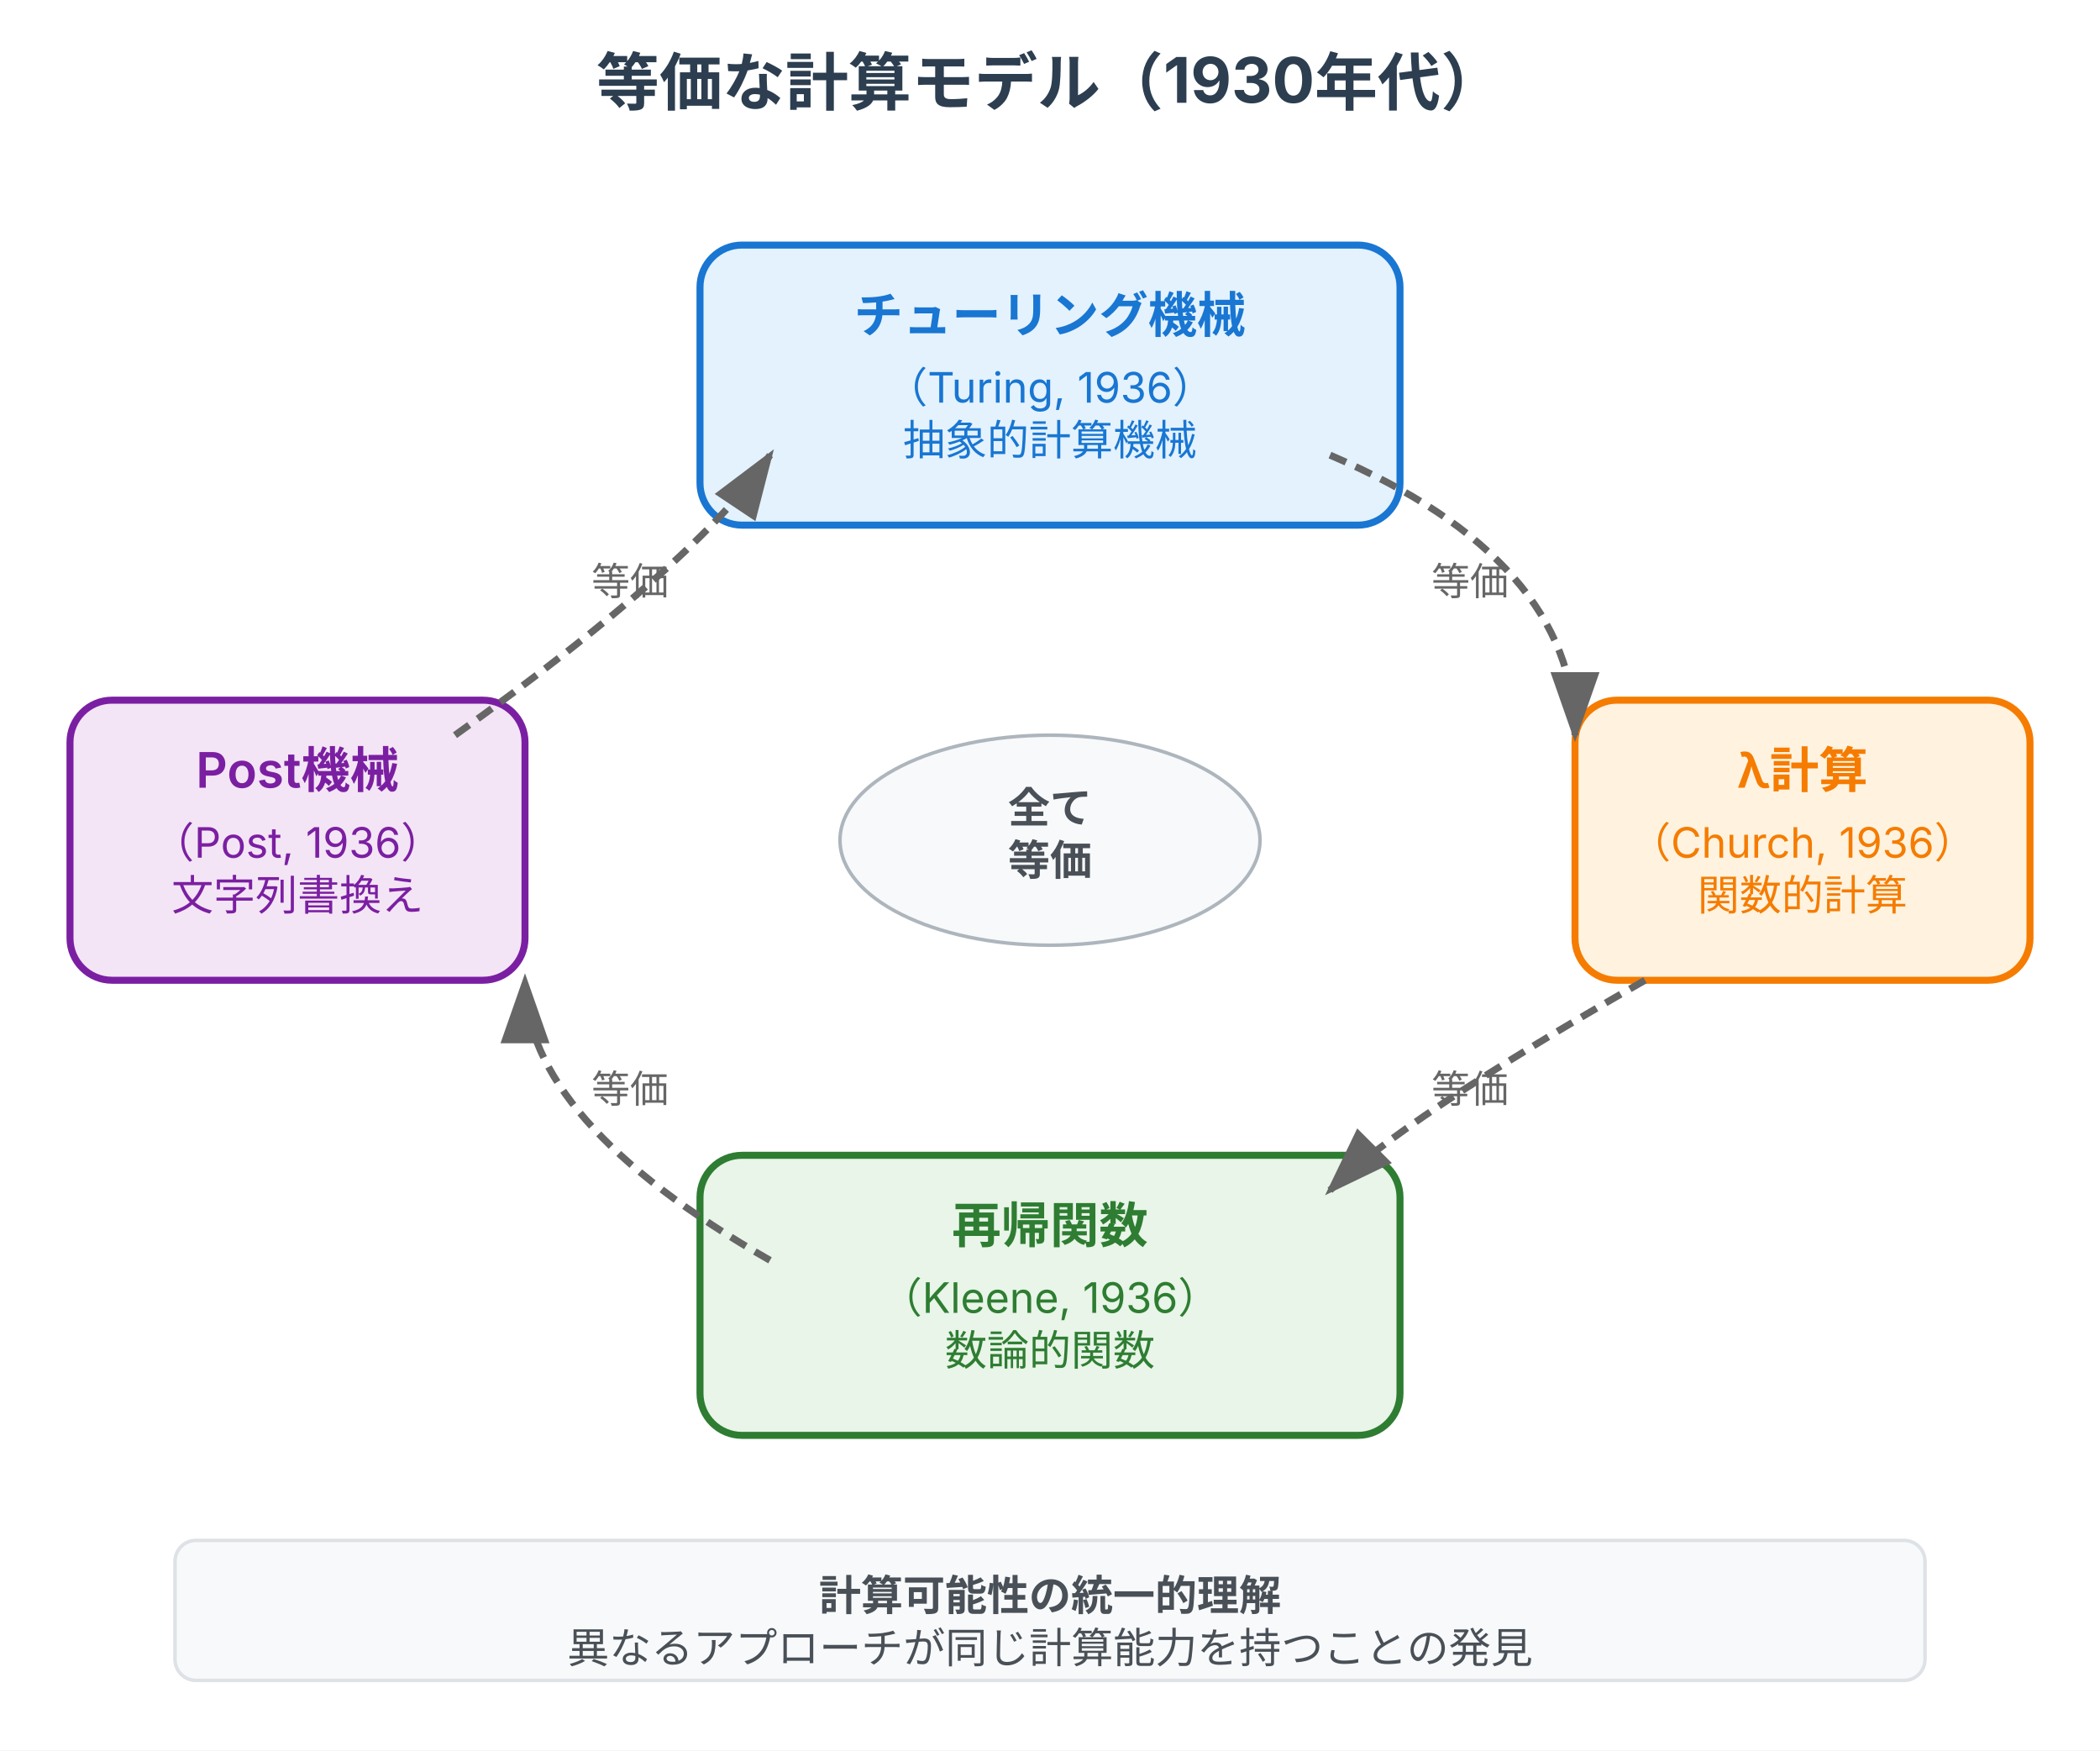
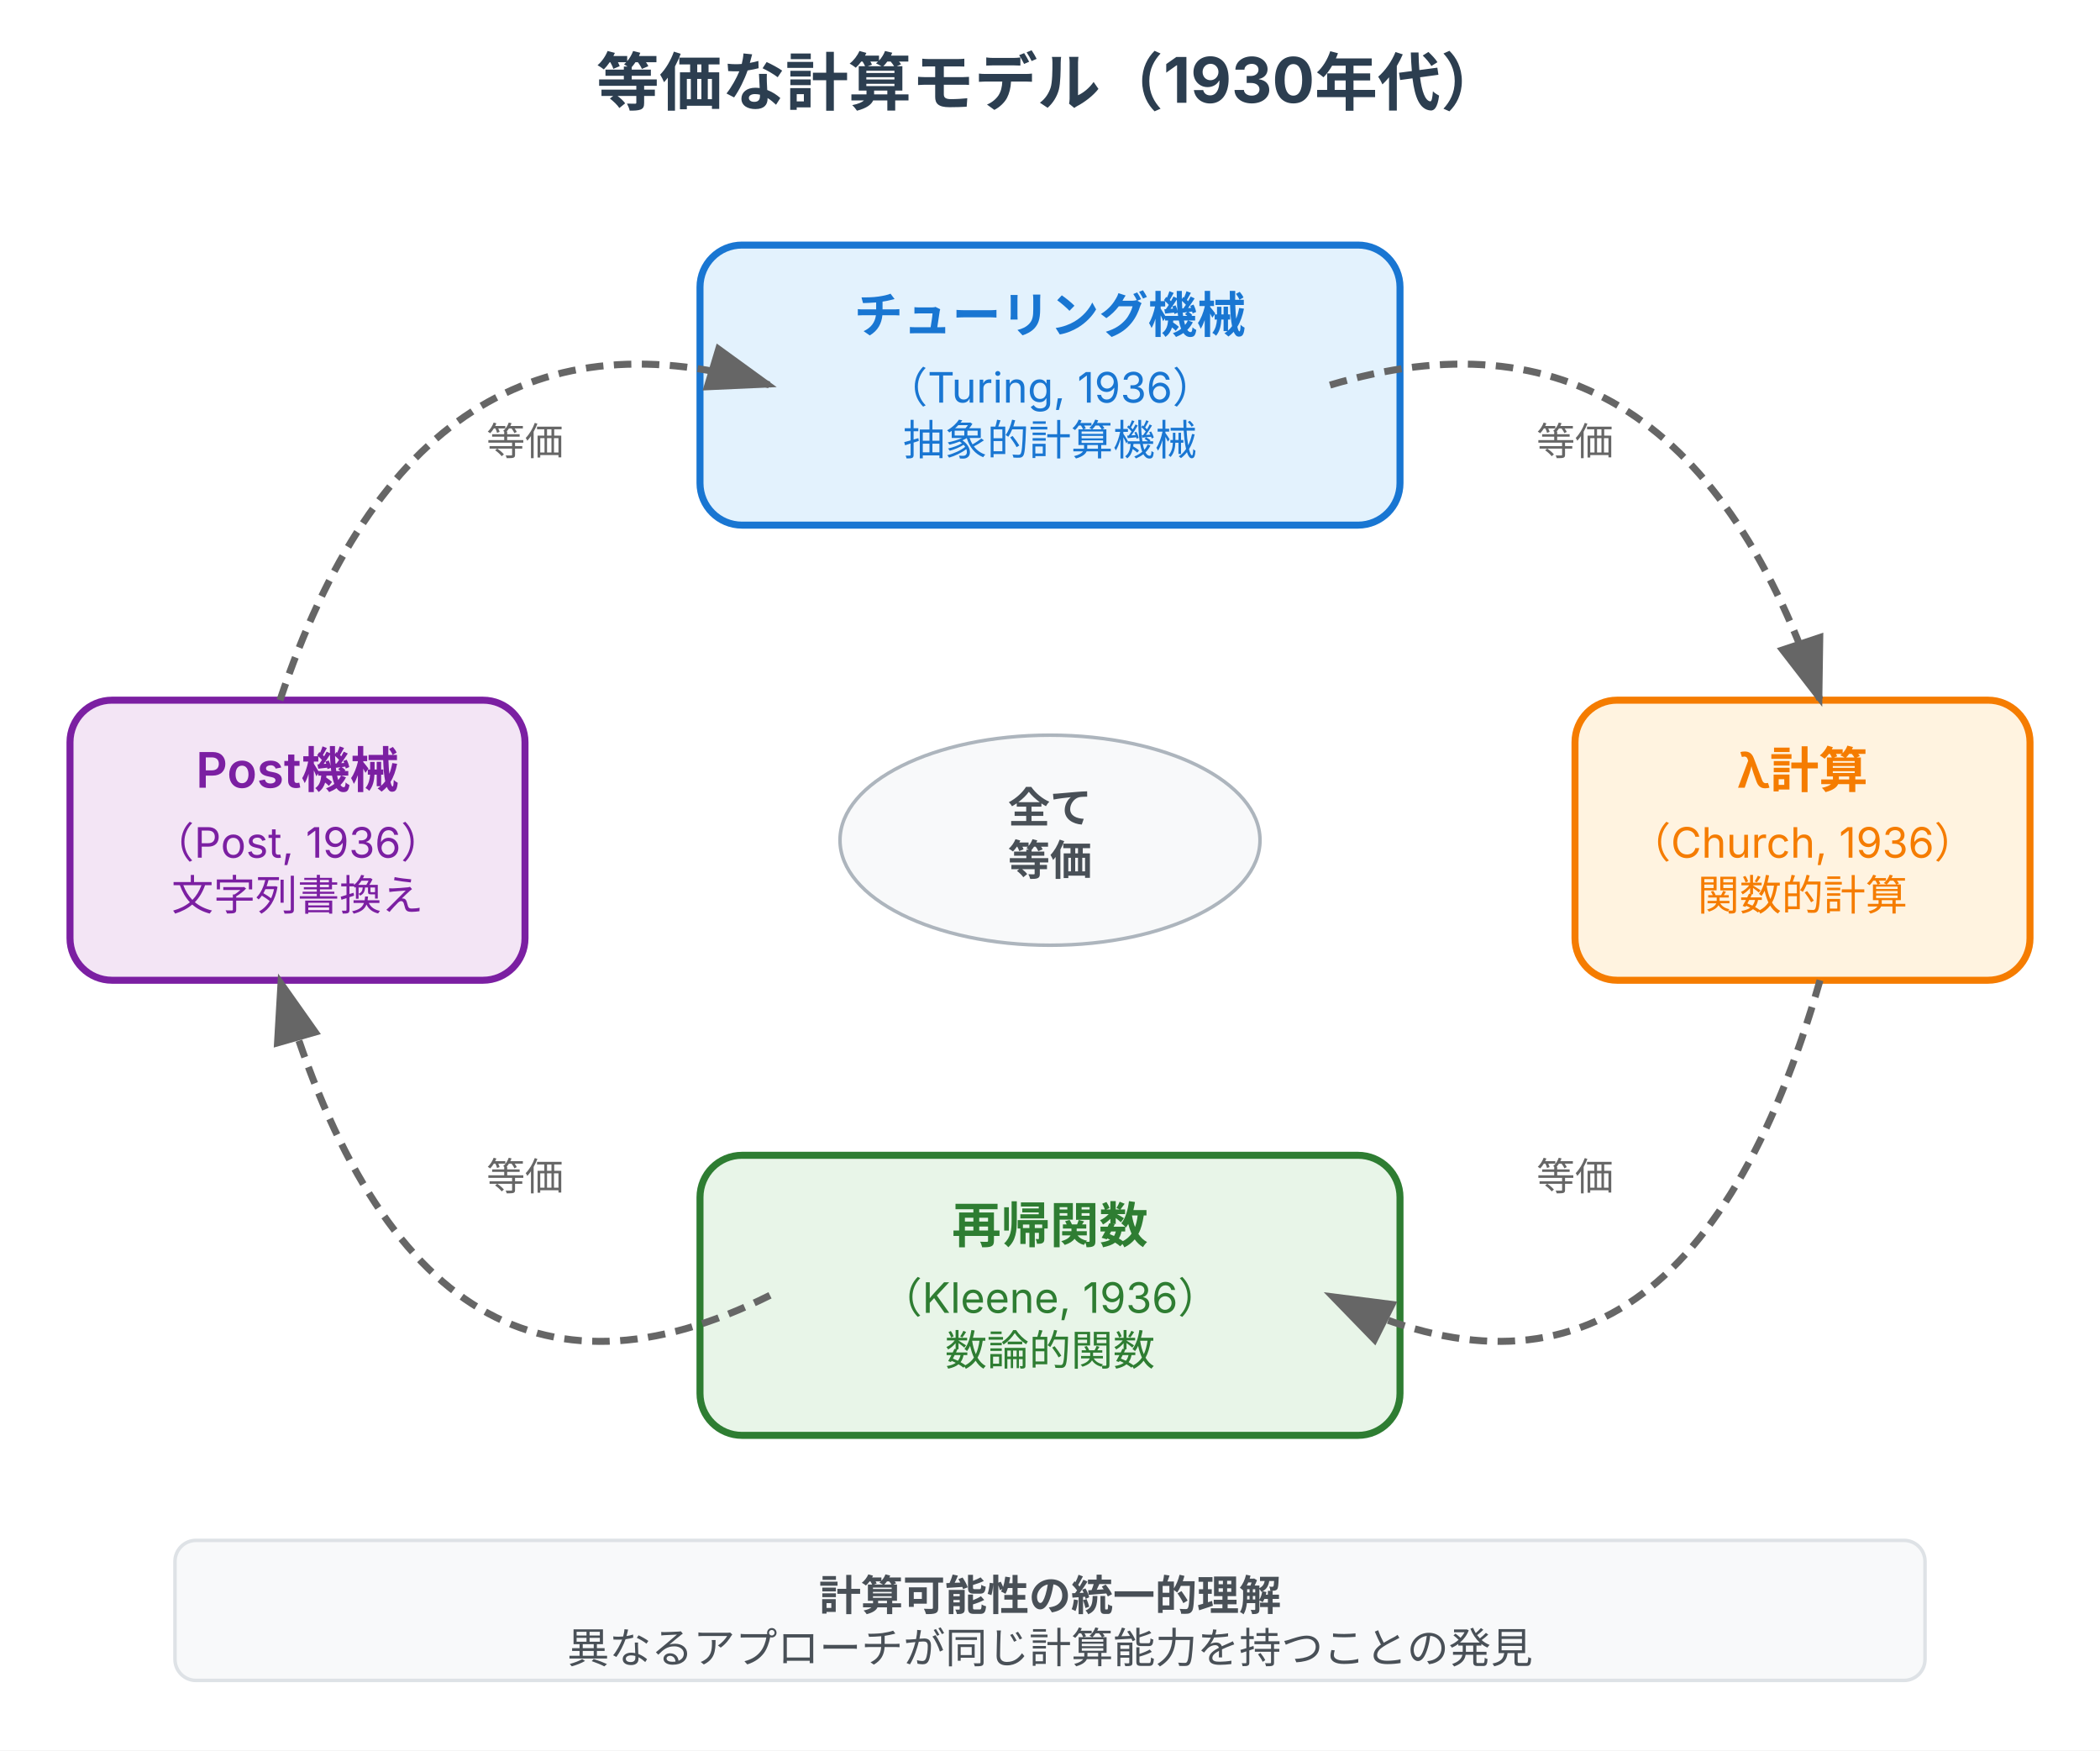
<svg xmlns="http://www.w3.org/2000/svg" viewBox="0 0 600 500" width="600" height="500">
  <defs>
    <style>
      .tm-box { fill: #e3f2fd; stroke: #1976d2; stroke-width: 2; rx: 12; }
      .lambda-box { fill: #fff3e0; stroke: #f57c00; stroke-width: 2; rx: 12; }
      .recursive-box { fill: #e8f5e8; stroke: #2e7d32; stroke-width: 2; rx: 12; }
      .post-box { fill: #f3e5f5; stroke: #7b1fa2; stroke-width: 2; rx: 12; }
      .title-text { font-family: 'Inter', 'Helvetica Neue', Helvetica, sans-serif; font-size: 18px; font-weight: 700; fill: #2c3e50; text-anchor: middle; }
      .model-title { font-family: 'Inter', 'Helvetica Neue', Helvetica, sans-serif; font-size: 14px; font-weight: 600; text-anchor: middle; }
      .model-text { font-family: 'Inter', 'Helvetica Neue', Helvetica, sans-serif; font-size: 12px; text-anchor: middle; }
      .equivalence-arrow { stroke: #666; stroke-width: 2; fill: none; marker-end: url(#arrowhead); stroke-dasharray: 5,3; }
      .equivalence-text { font-family: 'Inter', 'Helvetica Neue', Helvetica, sans-serif; font-size: 11px; font-weight: 500; fill: #666; text-anchor: middle; }
    </style>
    <marker id="arrowhead" markerWidth="10" markerHeight="7" refX="9" refY="3.5" orient="auto">
      <polygon points="0 0, 10 3.5, 0 7" fill="#666" />
    </marker>
  </defs>
  <rect width="600" height="500" fill="#ffffff" />
  <text x="300" y="30" class="title-text">等価な計算モデル（1930年代）</text>
  <rect x="200" y="70" width="200" height="80" class="tm-box" />
  <text x="300" y="95" class="model-title" fill="#1976d2">チューリング機械</text>
  <text x="300" y="115" class="model-text" fill="#1976d2">（Turing, 1936）</text>
  <text x="300" y="130" class="model-text" fill="#1976d2" font-size="10">抽象的計算機械</text>
  <rect x="450" y="200" width="130" height="80" class="lambda-box" />
  <text x="515" y="225" class="model-title" fill="#f57c00">λ計算</text>
  <text x="515" y="245" class="model-text" fill="#f57c00">（Church, 1936）</text>
  <text x="515" y="260" class="model-text" fill="#f57c00" font-size="10">関数的計算</text>
  <rect x="200" y="330" width="200" height="80" class="recursive-box" />
  <text x="300" y="355" class="model-title" fill="#2e7d32">再帰関数</text>
  <text x="300" y="375" class="model-text" fill="#2e7d32">（Kleene, 1936）</text>
  <text x="300" y="390" class="model-text" fill="#2e7d32" font-size="10">数論的関数</text>
  <rect x="20" y="200" width="130" height="80" class="post-box" />
  <text x="85" y="225" class="model-title" fill="#7b1fa2">Post機械</text>
  <text x="85" y="245" class="model-text" fill="#7b1fa2">（Post, 1936）</text>
  <text x="85" y="260" class="model-text" fill="#7b1fa2" font-size="10">文字列書換え</text>
-   <path d="M 380 130 Q 450 160 450 210" class="equivalence-arrow" />
-   <text x="420" y="170" class="equivalence-text">等価</text>
-   <path d="M 470 280 Q 400 320 380 340" class="equivalence-arrow" />
-   <text x="420" y="315" class="equivalence-text">等価</text>
-   <path d="M 220 360 Q 150 320 150 280" class="equivalence-arrow" />
-   <text x="180" y="315" class="equivalence-text">等価</text>
-   <path d="M 130 210 Q 200 160 220 130" class="equivalence-arrow" />
-   <text x="180" y="170" class="equivalence-text">等価</text>
+   <path d="M 380 110 Q 480 80 520 200" class="equivalence-arrow" />
+   <text x="450" y="130" class="equivalence-text">等価</text>
+   <path d="M 520 280 Q 480 420 380 370" class="equivalence-arrow" />
+   <text x="450" y="340" class="equivalence-text">等価</text>
+   <path d="M 220 370 Q 120 420 80 280" class="equivalence-arrow" />
+   <text x="150" y="340" class="equivalence-text">等価</text>
+   <path d="M 80 200 Q 120 80 220 110" class="equivalence-arrow" />
+   <text x="150" y="130" class="equivalence-text">等価</text>
  <ellipse cx="300" cy="240" rx="60" ry="30" fill="#f8f9fa" stroke="#adb5bd" stroke-width="1" />
  <text x="300" y="235" class="model-text" font-weight="600" fill="#495057">全て</text>
  <text x="300" y="250" class="model-text" font-weight="600" fill="#495057">等価</text>
  <rect x="50" y="440" width="500" height="40" rx="6" fill="#f8f9fa" stroke="#dee2e6" stroke-width="1" />
  <text x="300" y="460" class="model-text" font-weight="600" fill="#495057">計算可能性の統一的理解</text>
  <text x="300" y="475" class="model-text" fill="#495057" font-size="10">異なるアプローチが同じ計算能力を持つことの発見</text>
</svg>
